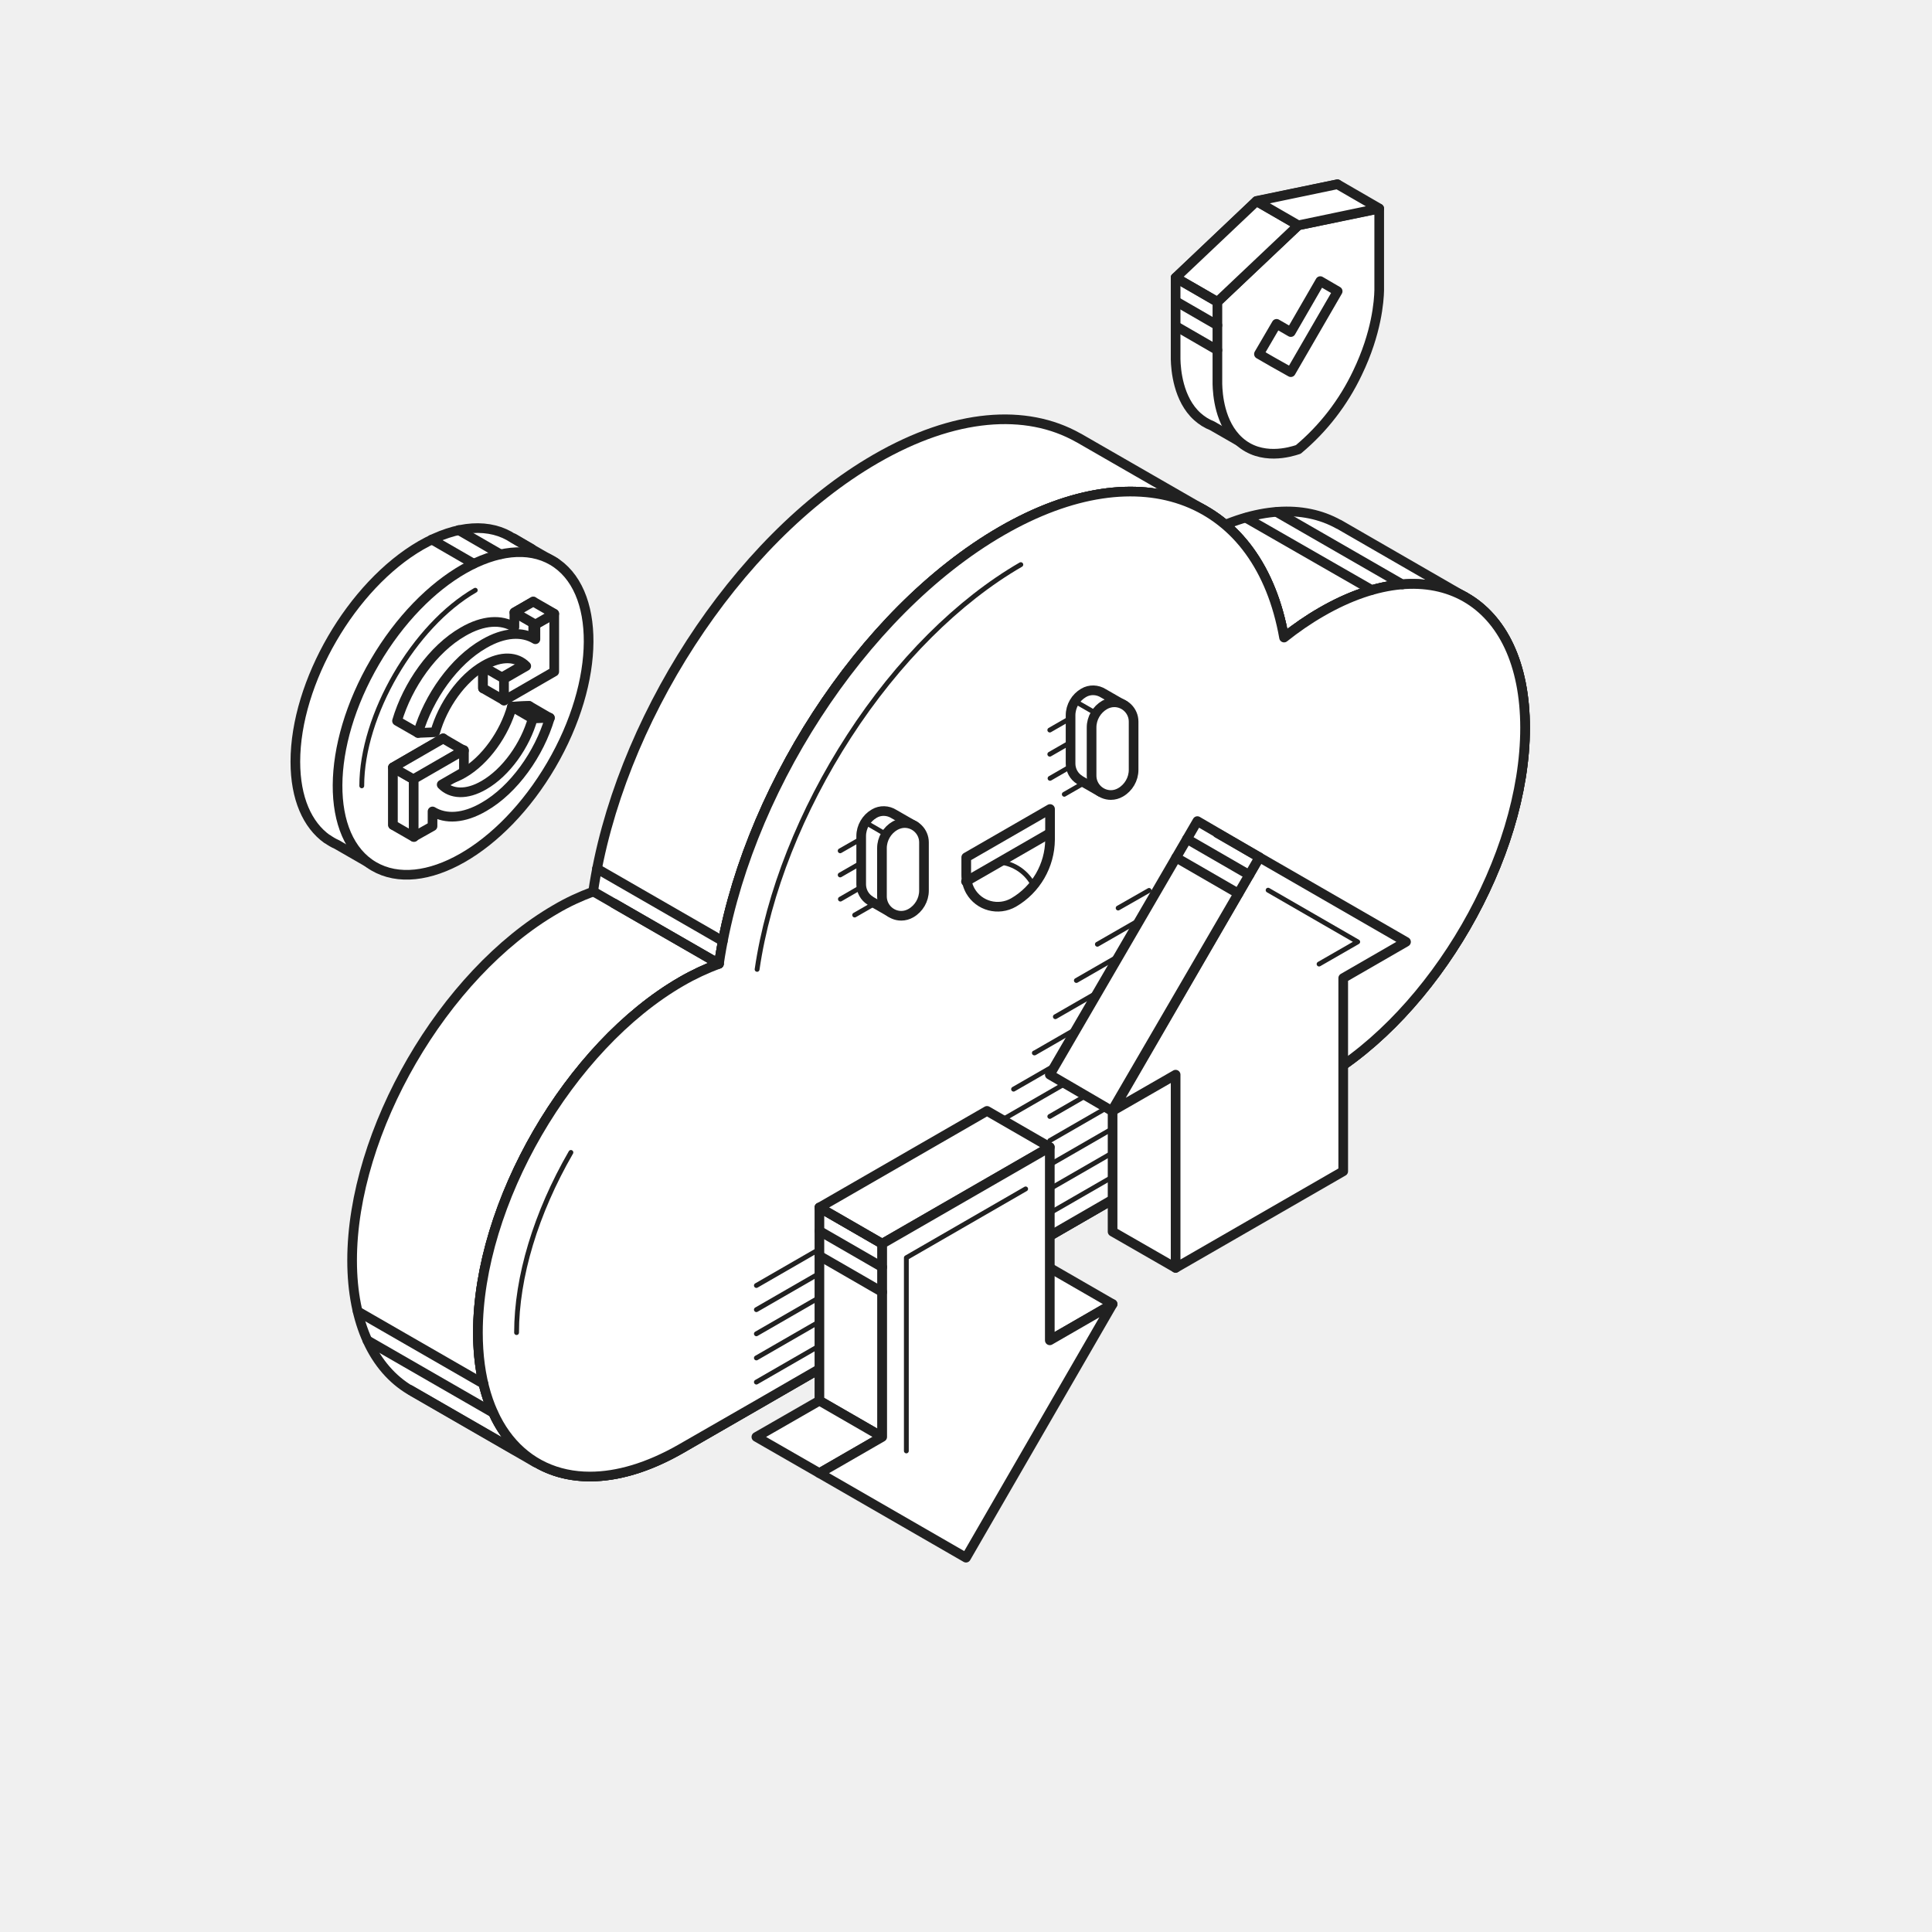
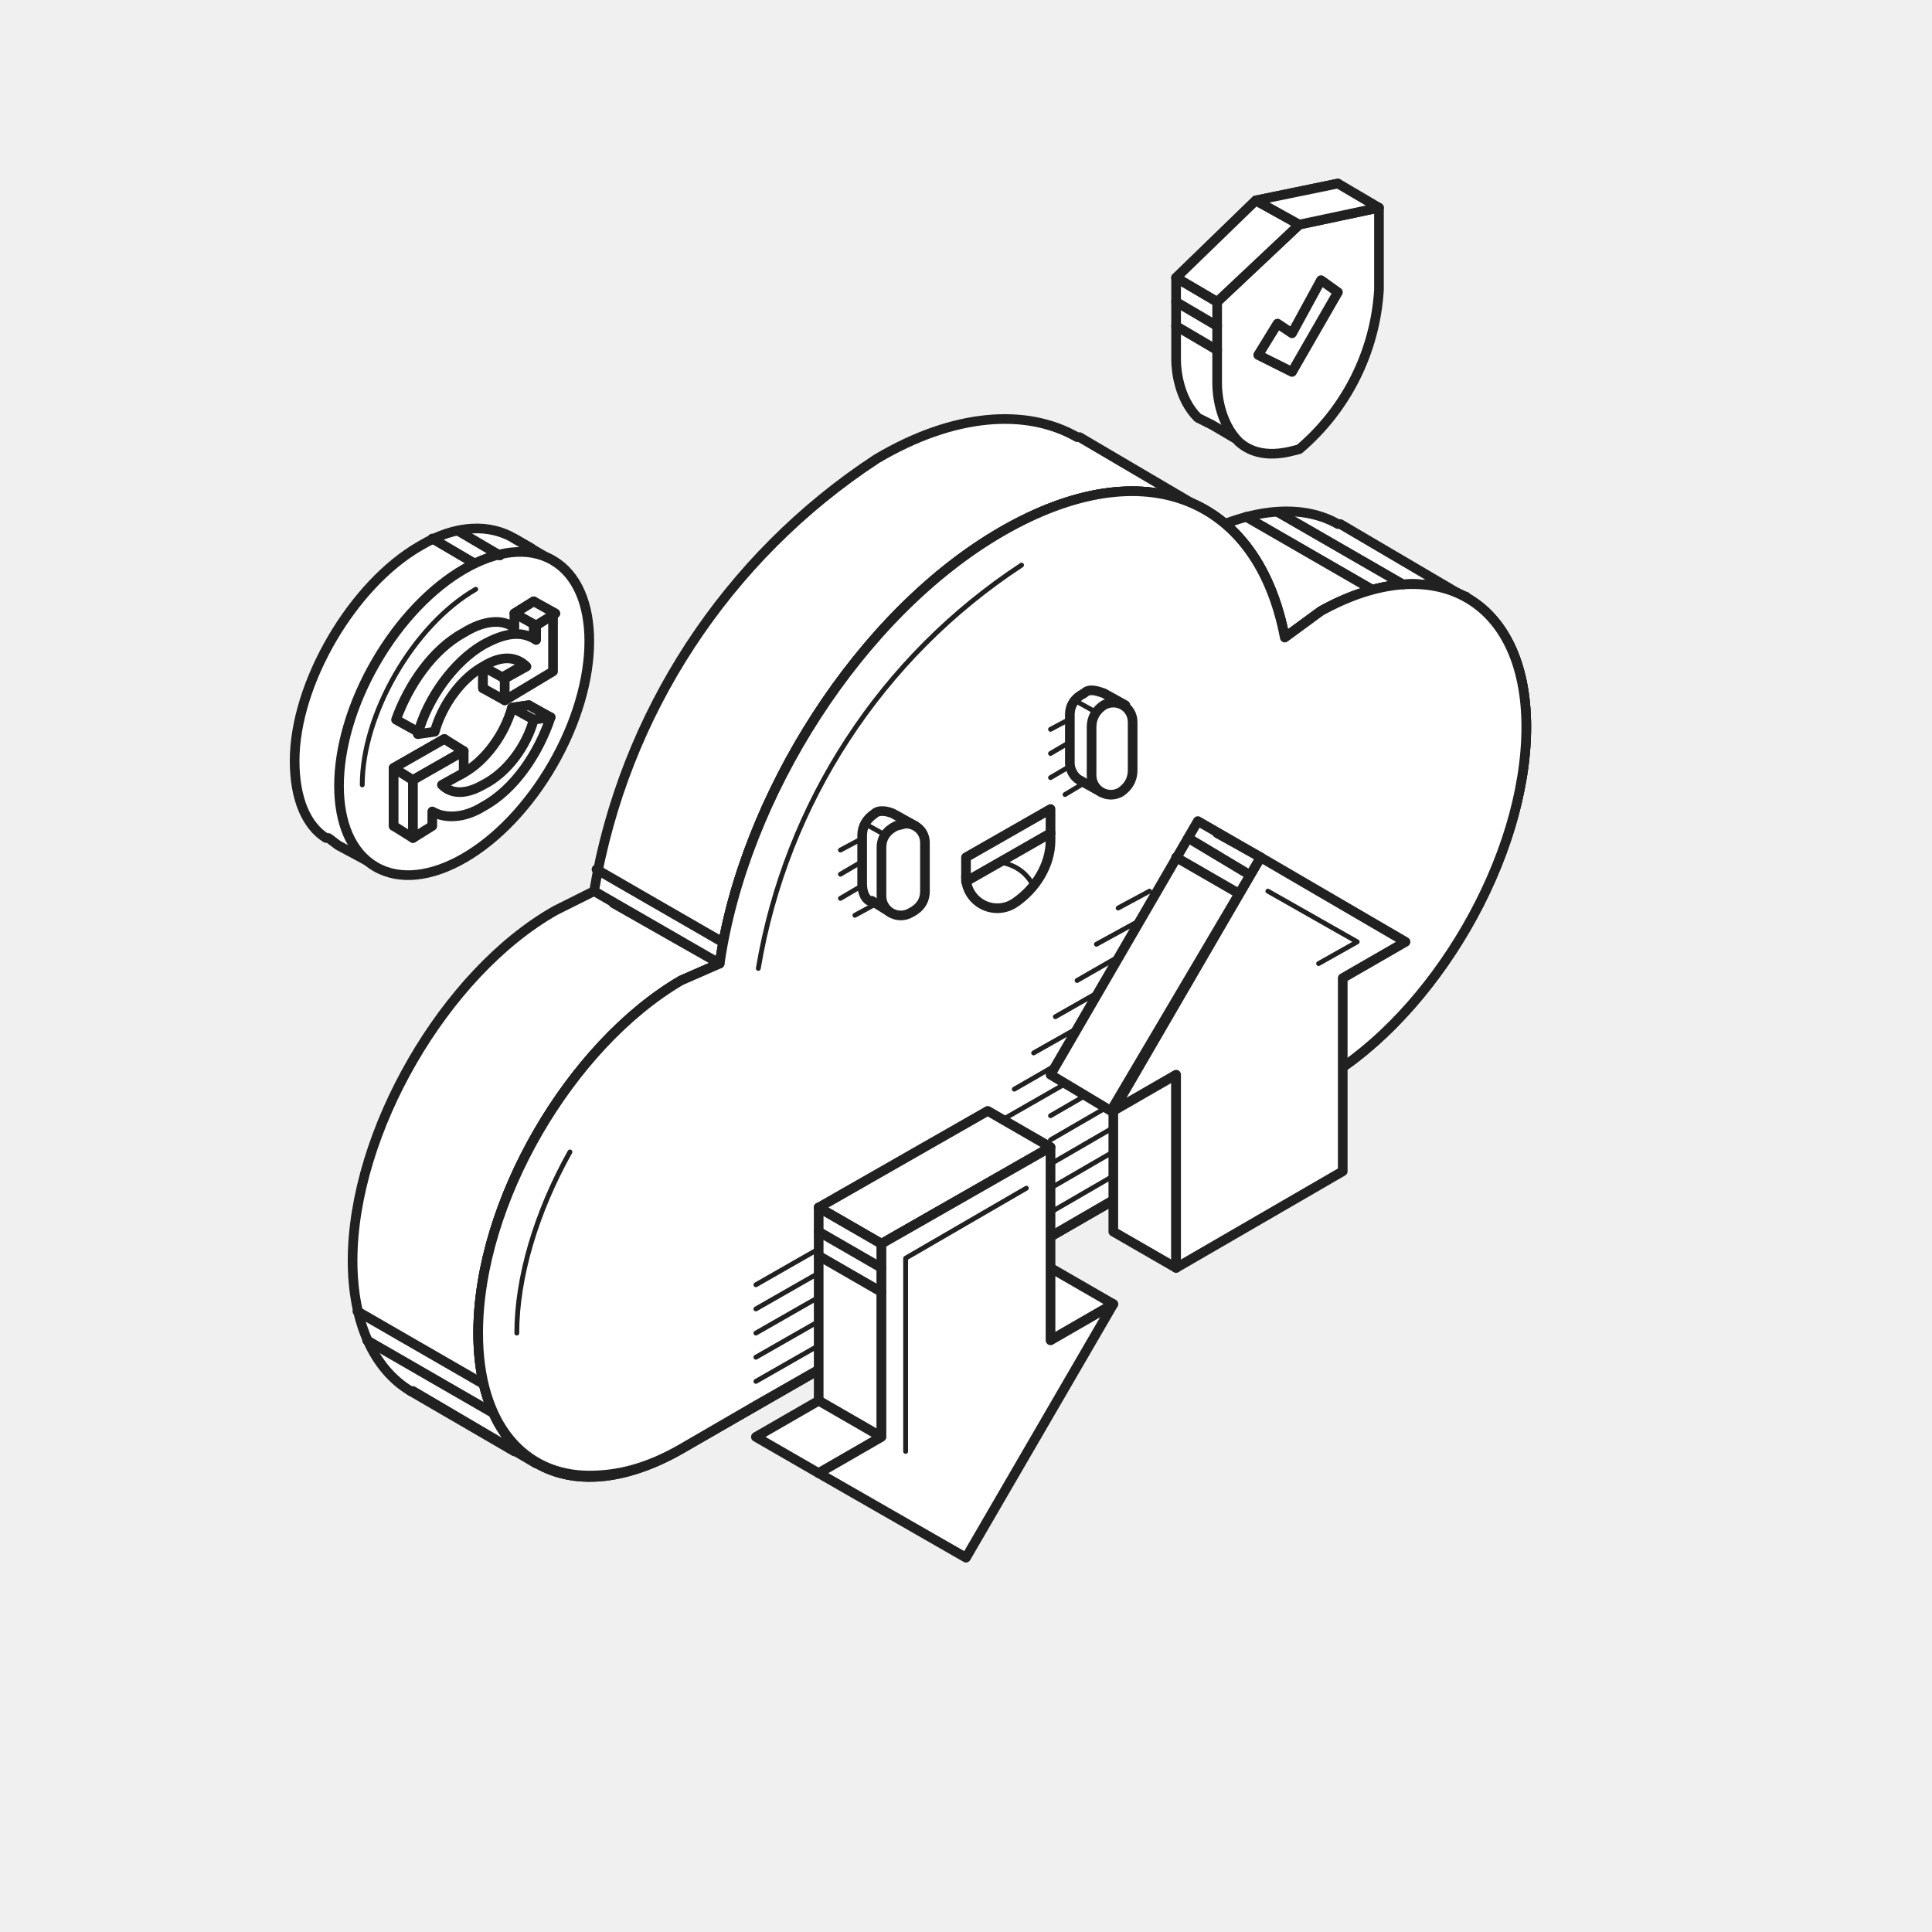
- <svg xmlns="http://www.w3.org/2000/svg" version="1.1" id="Isolation_Mode" x="0px" y="0px" viewBox="0 0 800 800" style="enable-background:new 0 0 800 800;" xml:space="preserve">
-   <style type="text/css">
- 	.st0{fill:#FFFFFF;stroke:#212121;stroke-width:4;stroke-linecap:round;stroke-linejoin:round;}
- 	.st1{fill:none;stroke:#212121;stroke-width:2;stroke-linecap:round;stroke-linejoin:round;}
- 	.st2{fill:none;stroke:#212121;stroke-width:4;stroke-linecap:round;stroke-linejoin:round;}
- 	.st3{fill:none;}
- </style>
-   <path class="st0" d="M606.4,247.1l-51.3-29.6l-0.7-0.4h-0.1l0,0c-14.5-8.1-34.1-7.2-55.9,4.4v-10.4l-51.6-29.7l-0.4-0.2l0,0l0,0  c-21.5-12.1-51.1-10.1-83.8,8.8c-58.3,33.7-106.8,109.8-117,179.2c-5.4,2-10.6,4.4-15.5,7.3c-46.5,26.9-84.3,92-84.3,145.4  c0,26.3,9.2,44.9,24,53.7l0,0l1,0.6l51,29.4v-31.4c2.6-1.2,5.2-2.6,7.9-4.1l0,0l265.8-153.4l0,0c34.9-20.3,64.8-62.1,77.5-104.3  l33.5,19.3V247.1z" />
-   <path class="st0" d="M197.9,551.8c0-53.4,37.7-118.5,84.3-145.4c5-2.9,10.2-5.3,15.5-7.3c10.2-69.4,58.7-145.5,117-179.2  s106.8-13.5,117,44.1c4.9-3.9,10.1-7.5,15.5-10.6c46.5-26.9,84.3-5.4,84.3,48s-37.6,118.2-84,145.2l0,0L281.8,600l0,0  C235.4,626.6,197.9,605,197.9,551.8z" />
-   <path class="st0" d="M197.9,551.8c0-53.4,37.7-118.5,84.3-145.4c5-2.9,10.2-5.3,15.5-7.3c10.2-69.4,58.7-145.5,117-179.2  s106.8-13.5,117,44.1c4.9-3.9,10.1-7.5,15.5-10.6c46.5-26.9,84.3-5.4,84.3,48s-37.6,118.2-84,145.2l0,0L281.8,600l0,0  C235.4,626.6,197.9,605,197.9,551.8z" />
-   <path class="st0" d="M631.5,301.4c0,53.3-37.5,118.2-83.9,145.2l-43.4,25l-69.4,40.1l-52.1,30.1l-69.4,40.1L281.8,600  c-13.5,7.7-26.2,11.4-37.5,11.4c-27.5,0-46.4-21.8-46.4-59.6c0-53.4,37.7-118.5,84.3-145.4c5-2.9,10.2-5.3,15.5-7.3  c10.2-69.4,58.7-145.5,117-179.2s106.8-13.5,117,44.1c4.9-3.9,10.1-7.5,15.5-10.6C593.7,226.5,631.5,248,631.5,301.4z" />
-   <path class="st1" d="M213.9,551.8c0-23,8-49.5,22.5-74.6" />
-   <path class="st1" d="M313.5,401.4c4.6-31.6,18.2-65.9,38.1-96.6c20-30.9,45.3-56.1,71.1-71" />
-   <line class="st2" x1="297.7" y1="399.1" x2="245.6" y2="369.1" />
-   <line class="st2" x1="200.2" y1="573" x2="148.1" y2="543" />
-   <line class="st2" x1="204.2" y1="585" x2="152.1" y2="555" />
-   <line class="st2" x1="213.2" y1="600.5" x2="169.8" y2="575.5" />
-   <line class="st2" x1="580.7" y1="242" x2="528.6" y2="212" />
-   <line class="st2" x1="568" y1="244.3" x2="515.9" y2="214.4" />
-   <line class="st2" x1="299.3" y1="389.7" x2="247.2" y2="359.7" />
-   <line class="st2" x1="297.7" y1="399.1" x2="254.3" y2="374.1" />
-   <path class="st0" d="M553.8,110.1V76.3l-33.5,6.9L486.8,115v33.8c0.1,4.2,1,16.5,9,23.7c1.8,1.6,3.8,2.9,6.1,3.8l17.4,10l33.5-31.7  l-10.3-5.9c0.8-1.4,1.5-2.8,2.3-4.3C552.8,127.7,553.7,114.5,553.8,110.1z" />
-   <path class="st0" d="M537.6,93.3l33.5-6.9v33.8c-0.1,4.4-1,17.6-9,34.2c-5.8,12.2-14.1,23-24.5,31.7c-3.3,1.1-15.4,4.8-24.5-3.4  c-8.1-7.3-8.9-19.5-9-23.7V125L537.6,93.3z" />
-   <line class="st1" x1="382.6" y1="492.3" x2="313.2" y2="532.3" />
-   <line class="st1" x1="382.6" y1="502.3" x2="313.2" y2="542.3" />
-   <line class="st1" x1="382.6" y1="512.3" x2="313.2" y2="552.3" />
-   <line class="st1" x1="382.6" y1="522.3" x2="313.2" y2="562.3" />
-   <line class="st1" x1="382.6" y1="532.3" x2="313.2" y2="572.3" />
-   <polygon class="st3" points="352.1,468.8 352.1,525.5 282.7,565.6 282.7,508.8 " />
-   <polyline class="st1" points="463,376 463,376 475.8,368.7 " />
-   <line class="st1" x1="484.5" y1="373.7" x2="454.4" y2="391" />
-   <polyline class="st1" points="445.7,406 445.7,406 493.1,378.7 " />
-   <line class="st1" x1="501.8" y1="383.7" x2="437" y2="421" />
-   <polyline class="st1" points="428.3,436 428.4,436 510.5,388.7 " />
-   <line class="st1" x1="519.2" y1="393.7" x2="419.7" y2="451" />
-   <polyline class="st1" points="411,466 411,466 527.8,398.7 " />
-   <line class="st1" x1="504.1" y1="422.3" x2="434.7" y2="462.3" />
-   <line class="st1" x1="504.1" y1="432.3" x2="434.7" y2="472.3" />
-   <line class="st1" x1="504.1" y1="442.3" x2="434.7" y2="482.3" />
-   <line class="st1" x1="504.1" y1="452.3" x2="434.7" y2="492.3" />
-   <line class="st1" x1="504.1" y1="462.3" x2="434.7" y2="502.3" />
-   <polygon class="st3" points="530.2,400 504.1,415 504.1,471.6 434.7,511.7 434.7,455 408.7,470 469.4,365 " />
-   <polygon class="st0" points="520.3,83.3 537.6,93.3 504.1,125 486.8,115 " />
-   <polygon class="st0" points="520.3,83.3 537.6,93.3 571.1,86.3 553.8,76.3 " />
-   <polygon class="st0" points="339.3,500 365.3,515 365.3,595 339.3,580 " />
-   <polygon class="st0" points="339.3,500 365.3,515 434.7,475 408.7,460 " />
-   <polygon class="st0" points="313.2,595 339.3,610 365.3,595 339.3,580 " />
-   <polygon class="st0" points="408.7,540 434.7,555 460.7,540 434.7,525 " />
-   <polygon class="st0" points="339.3,610 400,645 460.7,540 434.7,555 434.7,475 365.3,515 365.3,595 " />
-   <polyline class="st1" points="375.3,600.8 375.3,520.8 424.7,492.3 " />
-   <polygon class="st0" points="460.7,430 486.8,445 486.8,525 460.7,510 " />
-   <polygon class="st0" points="582.2,390 521.5,355 460.7,460 486.8,445 486.8,525 556.2,485 556.2,405 " />
-   <polyline class="st1" points="525.1,368.6 562.2,390 546.2,399.2 " />
-   <polygon class="st0" points="495.8,340 521.5,355 460.4,460 434.7,445 " />
-   <polygon class="st0" points="546.7,116.4 534.5,137.5 528.6,134.1 521.3,146.6 527.2,150 534.5,154.1 553.9,120.6 " />
-   <line class="st2" x1="504.1" y1="125" x2="486.8" y2="115" />
-   <line class="st2" x1="504.1" y1="134.7" x2="486.8" y2="124.7" />
-   <line class="st2" x1="504.1" y1="145" x2="486.8" y2="135" />
-   <line class="st2" x1="521.5" y1="355" x2="504.1" y2="345" />
-   <line class="st2" x1="517.3" y1="362.3" x2="491.5" y2="347.4" />
-   <line class="st2" x1="512.8" y1="370" x2="487" y2="355.1" />
-   <line class="st2" x1="365.3" y1="515" x2="339.3" y2="500" />
-   <line class="st2" x1="365.3" y1="524.7" x2="339.3" y2="509.7" />
-   <line class="st2" x1="365.3" y1="535" x2="339.3" y2="520" />
-   <line class="st1" x1="450" y1="293.5" x2="434.7" y2="302.3" />
-   <line class="st1" x1="452.1" y1="302.3" x2="434.7" y2="312.3" />
-   <line class="st1" x1="452.1" y1="312.3" x2="434.8" y2="322.3" />
-   <polyline class="st1" points="440.7,328.9 440.7,328.9 451.3,322.8 " />
-   <path class="st3" d="M440.1,291.9L440.1,291.9c-3.3,1.9-5.4,5.5-5.4,9.3v20c0,4.4,3.6,8,8,8c1.4,0,2.8-0.4,4-1.1l0,0  c3.3-1.9,5.4-5.5,5.4-9.3v-20c0-4.4-3.6-8-8-8C442.7,290.8,441.3,291.2,440.1,291.9z" />
-   <line class="st1" x1="363.3" y1="343.5" x2="347.9" y2="352.3" />
-   <line class="st1" x1="365.3" y1="352.3" x2="347.9" y2="362.3" />
-   <line class="st1" x1="365.3" y1="362.3" x2="348" y2="372.3" />
-   <polyline class="st1" points="353.9,378.9 353.9,378.9 364.5,372.8 364.5,372.8 " />
-   <path class="st3" d="M353.3,341.9L353.3,341.9c-3.3,1.9-5.4,5.5-5.4,9.3v20c0,4.4,3.6,8,8,8c1.4,0,2.8-0.4,4-1.1l0,0  c3.3-1.9,5.4-5.5,5.4-9.3v-20c0-4.4-3.6-8-8-8C355.9,340.8,354.5,341.2,353.3,341.9z" />
-   <path class="st0" d="M465.6,292.1l-8.7-5l0,0c-2.5-1.6-5.7-1.7-8.2-0.2l0,0c-3.3,1.9-5.4,5.5-5.4,9.3v20c0,2.7,1.4,5.3,3.7,6.7l0,0  l0.1,0.1l0.3,0.2l8.2,4.7l1.8-6.5c2-2,3.2-4.8,3.2-7.6v-4L465.6,292.1z" />
-   <path class="st0" d="M457.4,291.9L457.4,291.9c-3.3,1.9-5.4,5.5-5.4,9.3v20c0,4.4,3.6,8,8,8c1.4,0,2.8-0.4,4-1.1l0,0  c3.3-1.9,5.4-5.5,5.4-9.3v-20c0-4.4-3.6-8-8-8C460,290.8,458.6,291.2,457.4,291.9z" />
-   <line class="st1" x1="453.7" y1="295.3" x2="445" y2="290.3" />
-   <path class="st0" d="M378.9,342.1l-8.7-5l0,0c-2.5-1.6-5.7-1.7-8.2-0.2l0,0c-3.3,1.9-5.4,5.5-5.4,9.3v20c0,2.7,1.4,5.3,3.7,6.7l0,0  l0.1,0.1l0.3,0.2l8.2,4.7l1.8-6.5c2-2,3.2-4.8,3.2-7.6v-4L378.9,342.1z" />
-   <path class="st0" d="M370.6,341.9L370.6,341.9c-3.3,1.9-5.4,5.5-5.4,9.3v20c0,4.4,3.6,8,8,8c1.4,0,2.8-0.4,4-1.1l0,0  c3.3-1.9,5.4-5.5,5.4-9.3v-20c0-4.4-3.6-8-8-8C373.2,340.8,371.9,341.2,370.6,341.9z" />
-   <line class="st1" x1="366.9" y1="345.5" x2="358.3" y2="340.5" />
-   <path class="st0" d="M419.7,373.7L419.7,373.7c-6.3,3.6-14.3,1.5-17.9-4.8c-1.1-2-1.7-4.2-1.7-6.5V355l34.7-20v12.7  C434.7,358.4,429,368.3,419.7,373.7z" />
-   <line class="st2" x1="400" y1="365" x2="434.7" y2="345" />
-   <path class="st1" d="M414,357c6,0.6,11.3,4.3,14,9.7" />
-   <path class="st0" d="M230,233l-17.4-10l0,0c-9.5-6.4-23.1-5.9-38.3,2.8c-28.7,16.6-52,56.7-52,89.6c0,15.2,5,26.2,13.1,32l0,0h0.1  c1.3,0.9,2.6,1.7,4,2.3l13.2,7.6l3.5-5.7c6.4-1.1,12.5-3.4,18-6.7c28.7-16.6,52-56.7,52-89.6c0-4.7-0.5-9.4-1.6-13.9L230,233z" />
-   <ellipse transform="matrix(0.5047 -0.8633 0.8633 0.5047 -160.0165 311.8387)" class="st0" cx="191.7" cy="295.4" rx="73.3" ry="42.3" />
-   <path class="st1" d="M149.8,325.4c0-29.2,21.5-66.3,47-81" />
-   <line class="st2" x1="220.2" y1="227.3" x2="212.7" y2="222.9" />
-   <line class="st2" x1="207.2" y1="229.5" x2="189.9" y2="219.5" />
-   <line class="st2" x1="196.1" y1="233.4" x2="178.8" y2="223.4" />
-   <path class="st2" d="M170.5,337.1V331c5.4,3.3,15.6,7.5,24,2.6c12.4-7.1,38.3-29.1,24.6-41.3l-7.1,0.3c-3.1,11.1-11,22.3-20.2,27.6  c-7.2,4.2-13.6,3.8-17.5-0.2l9.2-5.3v-9l-20.7,12l0,0v23.9L170.5,337.1z" />
-   <polygon class="st0" points="162.7,317.8 162.7,341.6 171.4,346.6 171.4,322.8 " />
-   <polygon class="st0" points="162.7,317.8 183.5,305.8 192.1,310.8 171.4,322.8 " />
-   <path class="st0" d="M213,253.6v6.1c-5.4-3.3-12.9-3-21.3,1.9c-12.4,7.1-22.9,22-27.3,36.9l8.7,5l7.8-4.5l9.2-19.1l9.9-3.9v9  l20.8-12l0,0v-23.9L213,253.6z" />
-   <polygon class="st0" points="200,276 200,285 208.7,290 208.7,281 " />
-   <polygon class="st0" points="212,292.6 219.1,292.3 227.7,297.3 220.6,297.6 " />
-   <path class="st0" d="M221.7,258.6v6.1c-5.4-3.3-12.9-3-21.3,1.9c-12.4,7.1-22.9,22-27.3,36.9l7.1-0.3c3.1-11.1,11-22.3,20.2-27.6  c7.2-4.2,13.6-3.8,17.5,0.2l-9.2,5.3v9l20.8-12l0,0v-23.9L221.7,258.6z" />
-   <path class="st0" d="M179.1,342.1V336c5.4,3.3,12.9,3,21.3-1.9c12.4-7.1,22.9-22,27.3-36.9l-7.1,0.3c-3.1,11.1-11,22.3-20.2,27.6  c-7.2,4.2-13.6,3.8-17.5-0.2l9.2-5.3v-9l-20.8,12l0,0v23.9L179.1,342.1z" />
-   <polygon class="st0" points="213,253.6 220.8,249.1 229.5,254.1 221.7,258.6 " />
+ <svg xmlns="http://www.w3.org/2000/svg" version="1.1" id="Isolation_Mode" x="0" y="0" viewBox="0 0 800 800" xml:space="preserve">
+   <style>.st0{fill:#fff;stroke-width:4}.st0,.st1,.st2{stroke:#212121;stroke-linecap:round;stroke-linejoin:round}.st1{fill:none;stroke-width:2}.st2{stroke-width:4}.st2,.st3{fill:none}</style>
+   <path class="st0" d="m606 247-51-30h-1 0c-14-8-34-7-56 4v-10l-51-30h-1 0c-21-12-51-10-83 9a267 267 0 0 0-117 179l-16 8c-46 26-84 92-84 145 0 26 9 45 24 54h1l51 30v-32l8-4h0l266-153h0c34-21 64-62 77-105l34 20v-85z" />
+   <path class="st0" d="M198 552c0-54 38-119 84-146l16-7c10-69 58-145 117-179s106-14 117 44l15-11c47-26 85-5 85 48s-38 119-84 146h0L282 600h0c-47 27-84 5-84-48z" />
+   <path class="st0" d="M198 552c0-54 38-119 84-146l16-7c10-69 58-145 117-179s106-14 117 44l15-11c47-26 85-5 85 48s-38 119-84 146h0L282 600h0c-47 27-84 5-84-48z" />
+   <path class="st0" d="M632 301c0 54-38 119-84 146l-44 25-69 40-52 30-70 40-31 18c-14 8-26 11-38 11-27 0-46-21-46-59 0-54 38-119 84-146l16-7c10-69 58-145 117-179s106-14 117 44l15-11c47-26 85-5 85 48z" />
+   <path class="st1" d="M214 552c0-23 8-50 22-75m78-76a249 249 0 0 1 109-167" />
+   <path class="st2" d="m298 399-52-30m-46 204-52-30m56 42-52-30m61 46-43-25m411-334-52-30m39 32-52-30M299 390l-52-30m51 39-44-25" />
+   <path class="st0" d="M554 110V76l-34 7-33 32v34c0 4 1 16 9 24l6 3 17 10 34-31-10-6 2-5c8-16 9-29 9-34z" />
+   <path class="st0" d="m538 93 33-7v34a94 94 0 0 1-33 66c-4 1-16 5-25-3-8-8-9-20-9-24v-34l34-32z" />
+   <path class="st1" d="m383 492-70 40m70-30-70 40m70-30-70 40m70-30-70 40m70-30-70 40" />
+   <path class="st3" d="M352 469v57l-69 40v-57z" />
+   <path class="st1" d="M463 376h0l13-7m9 5-31 17m-8 15h0l47-27m9 5-65 37m-9 15h0l83-47m8 5-99 57m-9 15h0l117-67m-24 23-69 40m69-30-69 40m69-30-69 40m69-30-69 40m69-30-69 40" />
+   <path class="st3" d="m530 400-26 15v57l-69 40v-57l-26 15 60-105z" />
+   <path class="st0" d="m520 83 18 10-34 32-17-10z" />
+   <path class="st0" d="m520 83 18 10 33-7-17-10zM339 500l26 15v80l-26-15z" />
+   <path class="st0" d="m339 500 26 15 70-40-26-15zm-26 95 26 15 26-15-26-15zm96-55 26 15 26-15-26-15z" />
+   <path class="st0" d="m339 610 61 35 61-105-26 15v-80l-70 40v80z" />
+   <path class="st1" d="M375 601v-80l50-29" />
+   <path class="st0" d="m461 430 26 15v80l-26-15z" />
+   <path class="st0" d="m582 390-60-35-61 105 26-15v80l69-40v-80z" />
+   <path class="st1" d="m525 369 37 21-16 9" />
+   <path class="st0" d="m496 340 26 15-62 105-25-15zm51-224-12 22-6-4-8 13 6 3 8 4 19-33z" />
+   <path class="st2" d="m504 125-17-10m17 20-17-10m17 20-17-10m35 220-18-10m13 17-25-15m21 23-26-15M365 515l-26-15m26 25-26-15m26 25-26-15" />
+   <path class="st1" d="m450 294-15 8m17 0-17 10m17 0-17 10m6 7h0l10-6" />
+   <path class="st3" d="M440 292c-3 2-5 5-5 9v20a8 8 0 0 0 12 7c3-2 5-5 5-9v-20a8 8 0 0 0-12-7z" />
+   <path class="st1" d="m363 344-15 8m17 0-17 10m17 0-17 10m6 7h0l11-6h0" />
+   <path class="st3" d="M353 342c-3 2-5 5-5 9v20a8 8 0 0 0 12 7c3-2 5-5 5-9v-20a8 8 0 0 0-12-7z" />
+   <path class="st0" d="m466 292-9-5h0c-3-1-6-2-8 0h0c-4 2-6 5-6 9v20c0 3 2 6 4 7h0l9 5 1-7c2-2 4-4 4-7v-4l5-18z" />
+   <path class="st0" d="M457 292h0c-3 2-5 5-5 9v20a8 8 0 0 0 12 7h0c3-2 5-5 5-9v-20a8 8 0 0 0-12-7z" />
+   <path class="st1" d="m454 295-9-5" />
+   <path class="st0" d="m379 342-9-5h0c-2-1-6-2-8 0h0c-3 2-5 5-5 9v20c0 3 1 6 3 7h1l8 5 2-7c2-2 3-4 3-7v-4l5-18z" />
+   <path class="st0" d="M371 342h0c-4 2-6 5-6 9v20a8 8 0 0 0 12 7h0c4-2 6-5 6-9v-20c0-5-4-8-8-8l-4 1z" />
+   <path class="st1" d="m367 346-9-5" />
+   <path class="st0" d="M420 374h0a13 13 0 0 1-20-12v-7l35-20v13c0 10-6 20-15 26z" />
+   <path class="st2" d="m400 365 35-20" />
+   <path class="st1" d="M414 357c6 1 11 4 14 10" />
+   <path class="st0" d="m230 233-17-10h0c-10-6-24-6-39 3-28 16-52 57-52 89 0 16 5 27 13 32h1l4 3 13 7 3-5c7-1 13-4 18-7 29-17 52-57 52-90l-1-14 5-8z" />
+   <ellipse transform="rotate(-60 192 295)" class="st0" cx="191.7" cy="295.4" rx="73.3" ry="42.3" />
+   <path class="st1" d="M150 325c0-29 21-66 47-81" />
+   <path class="st2" d="m220 227-7-4m-6 7-17-10m6 13-17-10m-8 114v-6c5 3 15 8 24 3 12-7 38-29 24-42l-7 1c-3 11-11 22-20 27-7 4-14 4-18 0l10-5v-9l-21 12h0v24l8-5z" />
+   <path class="st0" d="M163 318v24l8 5v-24z" />
+   <path class="st0" d="m163 318 21-12 8 5-21 12zm50-64v6c-5-4-13-3-21 2-13 7-23 22-28 36l9 5 8-4 9-19 10-4v9l21-12h0v-24l-8 5z" />
+   <path class="st0" d="M200 276v9l9 5v-9zm12 17 7-1 9 5-7 1z" />
+   <path class="st0" d="M222 259v6c-6-4-13-3-22 2-12 7-23 22-27 37l7-1c3-11 11-22 20-27 8-5 14-4 18 0l-9 5v9l20-12h0v-24l-7 5zm-43 83v-6c5 3 13 3 21-2 13-7 23-22 28-37l-7 1c-3 11-11 22-21 27-7 4-13 4-17 0l9-5v-9l-21 12h0v24l8-5z" />
+   <path class="st0" d="m213 254 8-5 9 5-8 5z" />
</svg>
